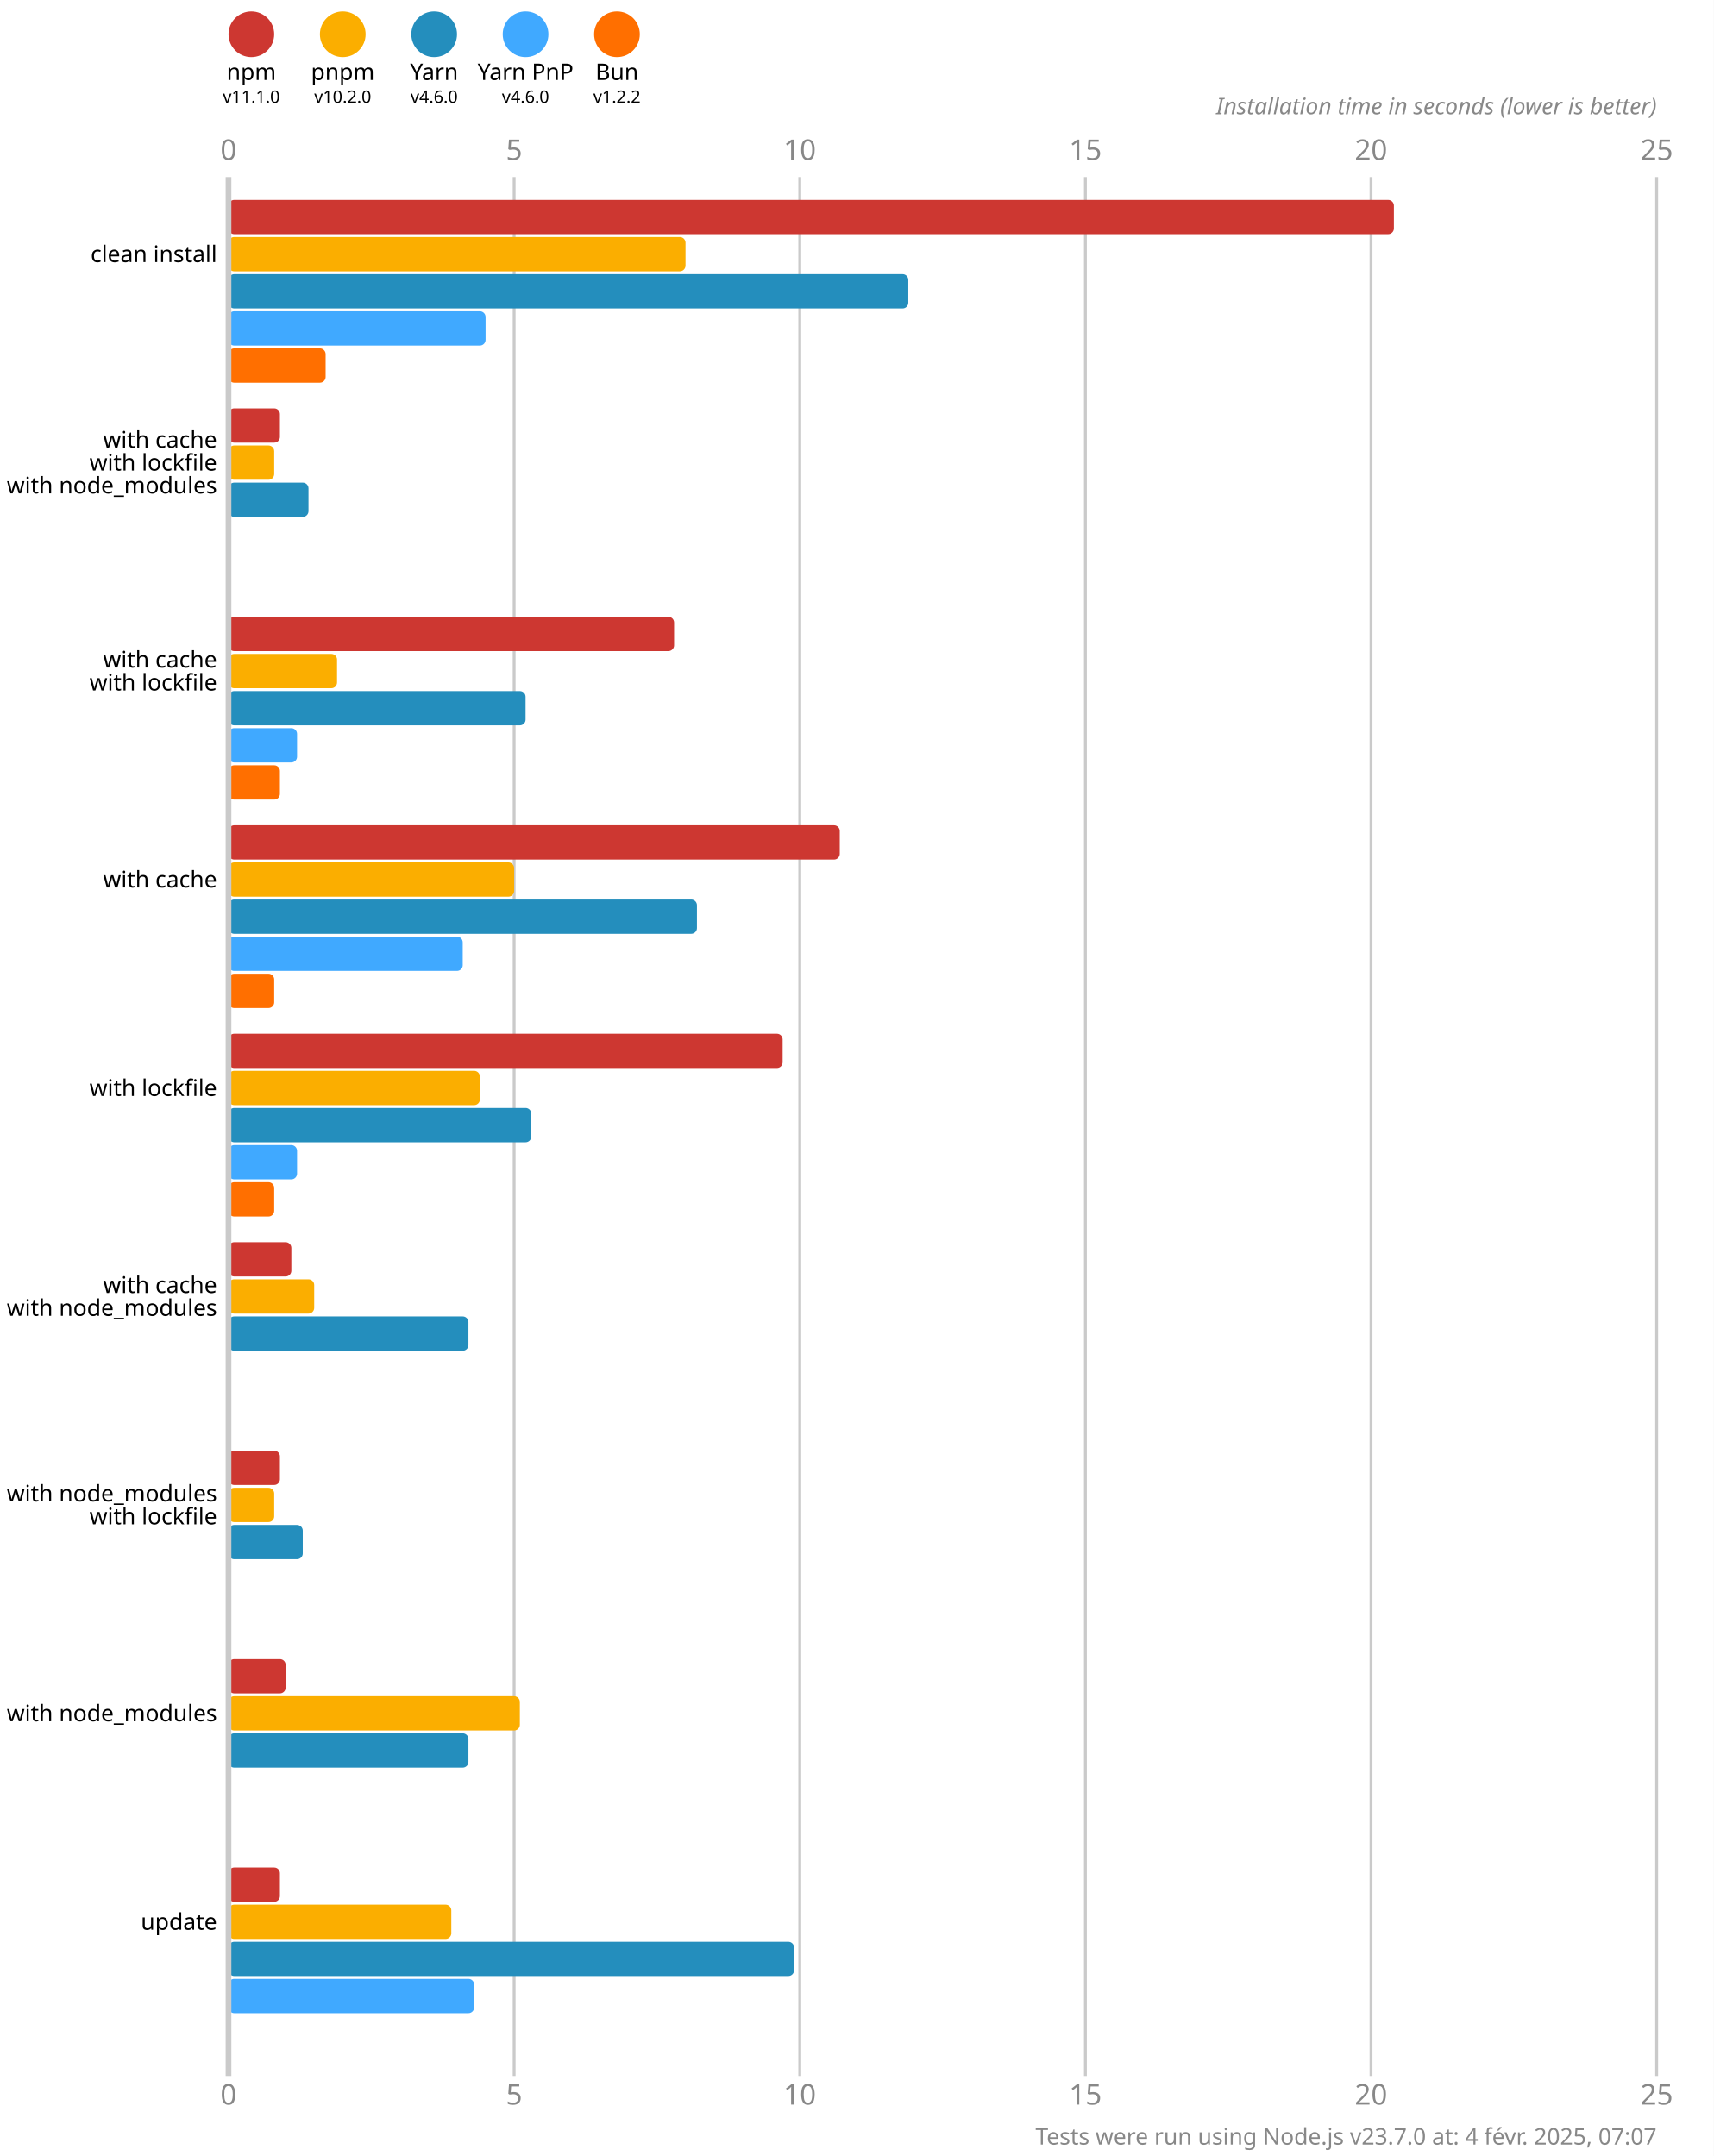
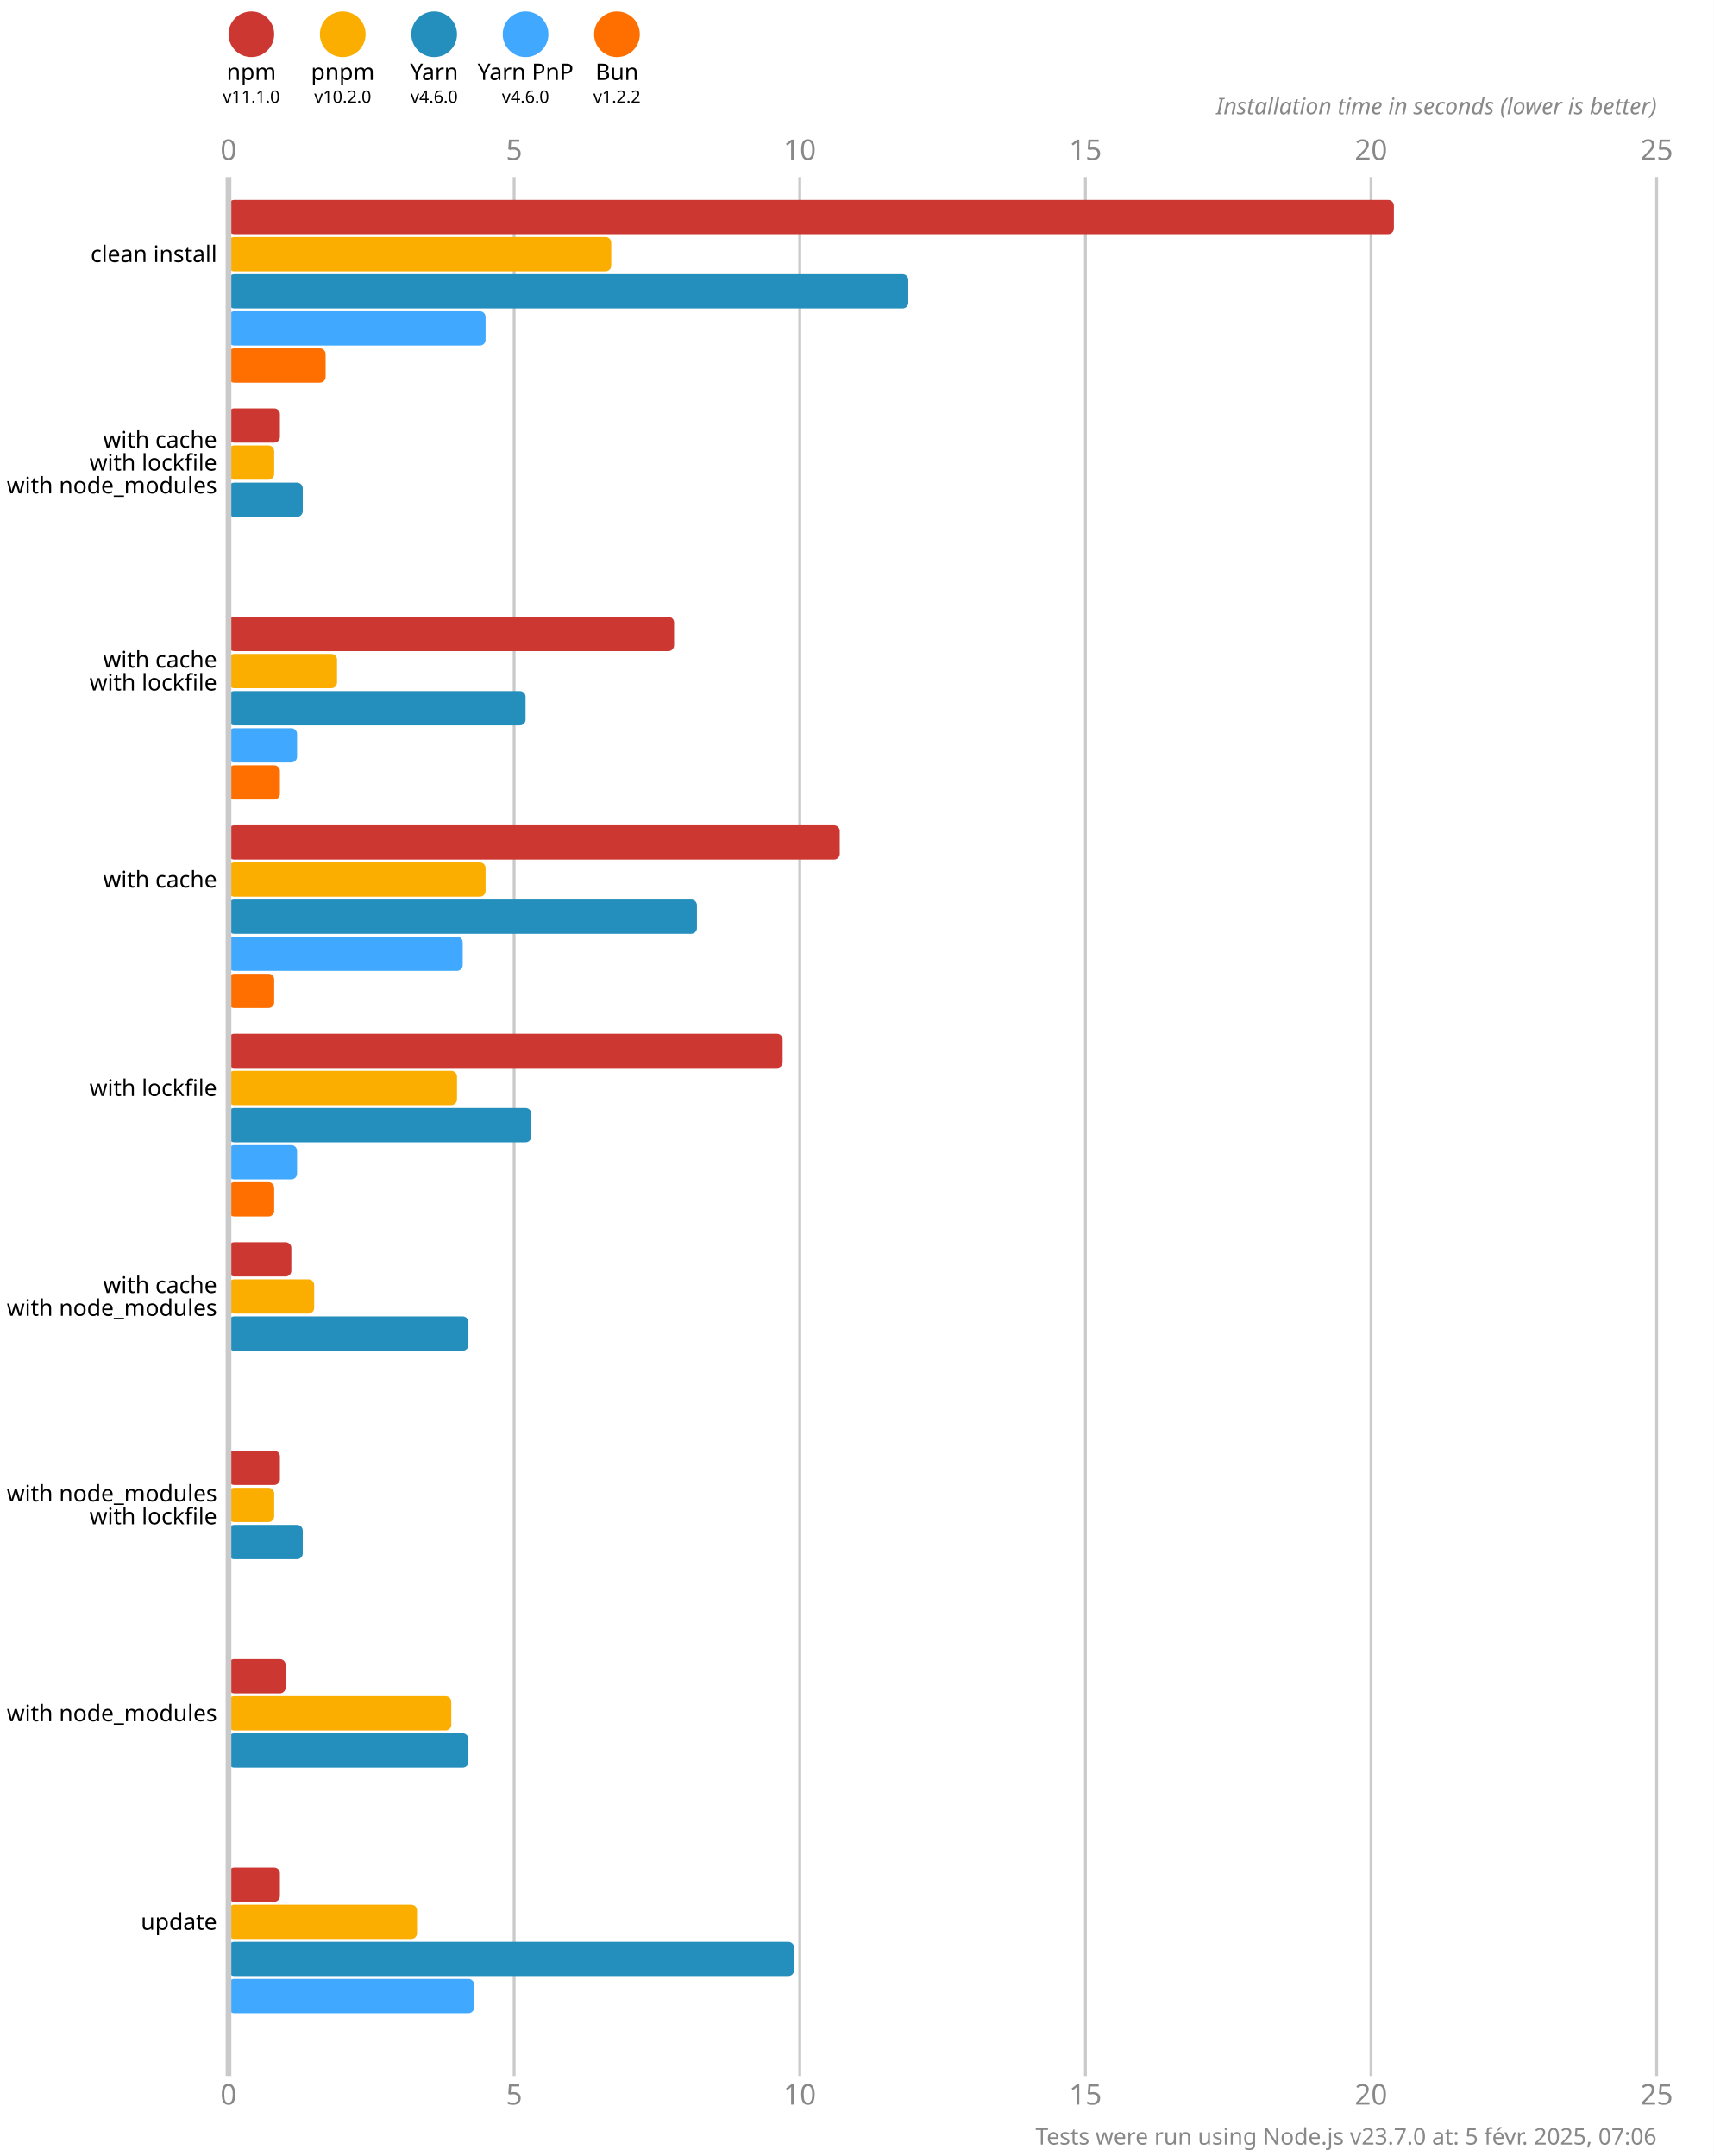
<svg xmlns="http://www.w3.org/2000/svg" version="1.1" viewBox="0 0 300 377.5">
  <style>
    .font { font-family: sans-serif; }
    .s3 { font-size: 3px; }
    .s4 { font-size: 4px; }
    .s5 { font-size: 5px; }
    .line { stroke: #cacaca; }
    .width { stroke-width: 0.5; }
    .text { fill: #888; }
  </style>
  <rect x="0" y="0" width="300" height="377.5" fill="#fff" />
  <circle cx="44" cy="6" r="4" fill="#cd3731" />
  <text x="44" y="14" class="font s4" text-anchor="middle">npm</text>
  <text x="44" y="18" class="font s3" text-anchor="middle">v11.1.0</text>
  <circle cx="60" cy="6" r="4" fill="#fbae00" />
  <text x="60" y="14" class="font s4" text-anchor="middle">pnpm</text>
  <text x="60" y="18" class="font s3" text-anchor="middle">v10.2.0</text>
  <circle cx="76" cy="6" r="4" fill="#248ebd" />
  <text x="76" y="14" class="font s4" text-anchor="middle">Yarn</text>
  <text x="76" y="18" class="font s3" text-anchor="middle">v4.6.0</text>
  <circle cx="92" cy="6" r="4" fill="#40a9ff" />
  <text x="92" y="14" class="font s4" text-anchor="middle">Yarn PnP</text>
  <text x="92" y="18" class="font s3" text-anchor="middle">v4.6.0</text>
  <circle cx="108" cy="6" r="4" fill="#ff6f00" />
  <text x="108" y="14" class="font s4" text-anchor="middle">Bun</text>
  <text x="108" y="18" class="font s3" text-anchor="middle">v1.2.2</text>
  <text x="40" y="28" class="font s5 text" text-anchor="middle">0</text>
  <text x="40" y="368.5" class="font s5 text" text-anchor="middle">0</text>
  <line x1="90" y1="31" x2="90" y2="363.5" class="line width" />
  <text x="90" y="28" class="font s5 text" text-anchor="middle">5</text>
  <text x="90" y="368.5" class="font s5 text" text-anchor="middle">5</text>
  <line x1="140" y1="31" x2="140" y2="363.5" class="line width" />
  <text x="140" y="28" class="font s5 text" text-anchor="middle">10</text>
  <text x="140" y="368.5" class="font s5 text" text-anchor="middle">10</text>
  <line x1="190" y1="31" x2="190" y2="363.5" class="line width" />
  <text x="190" y="28" class="font s5 text" text-anchor="middle">15</text>
  <text x="190" y="368.5" class="font s5 text" text-anchor="middle">15</text>
  <line x1="240" y1="31" x2="240" y2="363.5" class="line width" />
  <text x="240" y="28" class="font s5 text" text-anchor="middle">20</text>
  <text x="240" y="368.5" class="font s5 text" text-anchor="middle">20</text>
  <line x1="290" y1="31" x2="290" y2="363.5" class="line width" />
  <text x="290" y="28" class="font s5 text" text-anchor="middle">25</text>
  <text x="290" y="368.5" class="font s5 text" text-anchor="middle">25</text>
  <text x="290" y="20" class="font s4 text" font-style="italic" text-anchor="end">Installation time in seconds (lower is better)</text>
  <rect x="40" y="35" width="204" height="6" fill="#cd3731" rx="1" ry="1" />
-   <rect x="40" y="41.5" width="80" height="6" fill="#fbae00" rx="1" ry="1" />
+   <rect x="40" y="41.5" width="67" height="6" fill="#fbae00" rx="1" ry="1" />
  <rect x="40" y="48" width="119" height="6" fill="#248ebd" rx="1" ry="1" />
  <rect x="40" y="54.5" width="45" height="6" fill="#40a9ff" rx="1" ry="1" />
  <rect x="40" y="61" width="17" height="6" fill="#ff6f00" rx="1" ry="1" />
  <rect x="40" y="71.5" width="9" height="6" fill="#cd3731" rx="1" ry="1" />
  <rect x="40" y="78" width="8" height="6" fill="#fbae00" rx="1" ry="1" />
-   <rect x="40" y="84.5" width="14" height="6" fill="#248ebd" rx="1" ry="1" />
+   <rect x="40" y="84.5" width="13" height="6" fill="#248ebd" rx="1" ry="1" />
  <rect x="40" y="91" width="0" height="6" fill="#40a9ff" rx="1" ry="1" />
  <rect x="40" y="97.5" width="0" height="6" fill="#ff6f00" rx="1" ry="1" />
  <rect x="40" y="108" width="78" height="6" fill="#cd3731" rx="1" ry="1" />
  <rect x="40" y="114.5" width="19" height="6" fill="#fbae00" rx="1" ry="1" />
  <rect x="40" y="121" width="52" height="6" fill="#248ebd" rx="1" ry="1" />
  <rect x="40" y="127.5" width="12" height="6" fill="#40a9ff" rx="1" ry="1" />
  <rect x="40" y="134" width="9" height="6" fill="#ff6f00" rx="1" ry="1" />
  <rect x="40" y="144.5" width="107" height="6" fill="#cd3731" rx="1" ry="1" />
-   <rect x="40" y="151" width="50" height="6" fill="#fbae00" rx="1" ry="1" />
+   <rect x="40" y="151" width="45" height="6" fill="#fbae00" rx="1" ry="1" />
  <rect x="40" y="157.5" width="82" height="6" fill="#248ebd" rx="1" ry="1" />
  <rect x="40" y="164" width="41" height="6" fill="#40a9ff" rx="1" ry="1" />
  <rect x="40" y="170.5" width="8" height="6" fill="#ff6f00" rx="1" ry="1" />
  <rect x="40" y="181" width="97" height="6" fill="#cd3731" rx="1" ry="1" />
-   <rect x="40" y="187.5" width="44" height="6" fill="#fbae00" rx="1" ry="1" />
+   <rect x="40" y="187.5" width="40" height="6" fill="#fbae00" rx="1" ry="1" />
  <rect x="40" y="194" width="53" height="6" fill="#248ebd" rx="1" ry="1" />
  <rect x="40" y="200.5" width="12" height="6" fill="#40a9ff" rx="1" ry="1" />
  <rect x="40" y="207" width="8" height="6" fill="#ff6f00" rx="1" ry="1" />
  <rect x="40" y="217.5" width="11" height="6" fill="#cd3731" rx="1" ry="1" />
  <rect x="40" y="224" width="15" height="6" fill="#fbae00" rx="1" ry="1" />
  <rect x="40" y="230.5" width="42" height="6" fill="#248ebd" rx="1" ry="1" />
  <rect x="40" y="237" width="0" height="6" fill="#40a9ff" rx="1" ry="1" />
  <rect x="40" y="243.5" width="0" height="6" fill="#ff6f00" rx="1" ry="1" />
  <rect x="40" y="254" width="9" height="6" fill="#cd3731" rx="1" ry="1" />
  <rect x="40" y="260.5" width="8" height="6" fill="#fbae00" rx="1" ry="1" />
  <rect x="40" y="267" width="13" height="6" fill="#248ebd" rx="1" ry="1" />
  <rect x="40" y="273.5" width="0" height="6" fill="#40a9ff" rx="1" ry="1" />
  <rect x="40" y="280" width="0" height="6" fill="#ff6f00" rx="1" ry="1" />
  <rect x="40" y="290.5" width="10" height="6" fill="#cd3731" rx="1" ry="1" />
-   <rect x="40" y="297" width="51" height="6" fill="#fbae00" rx="1" ry="1" />
+   <rect x="40" y="297" width="39" height="6" fill="#fbae00" rx="1" ry="1" />
  <rect x="40" y="303.5" width="42" height="6" fill="#248ebd" rx="1" ry="1" />
  <rect x="40" y="310" width="0" height="6" fill="#40a9ff" rx="1" ry="1" />
  <rect x="40" y="316.5" width="0" height="6" fill="#ff6f00" rx="1" ry="1" />
  <rect x="40" y="327" width="9" height="6" fill="#cd3731" rx="1" ry="1" />
-   <rect x="40" y="333.5" width="39" height="6" fill="#fbae00" rx="1" ry="1" />
+   <rect x="40" y="333.5" width="33" height="6" fill="#fbae00" rx="1" ry="1" />
  <rect x="40" y="340" width="99" height="6" fill="#248ebd" rx="1" ry="1" />
  <rect x="40" y="346.5" width="43" height="6" fill="#40a9ff" rx="1" ry="1" />
  <rect x="40" y="353" width="0" height="6" fill="#ff6f00" rx="1" ry="1" />
  <line x1="40" y1="31" x2="40" y2="363.5" class="line" />
  <text x="38" y="44.5" class="font s4" dominant-baseline="middle" text-anchor="end">clean install</text>
  <text x="38" y="77" class="font s4" dominant-baseline="middle" text-anchor="end">with cache</text>
  <text x="38" y="81" class="font s4" dominant-baseline="middle" text-anchor="end">with lockfile</text>
  <text x="38" y="85" class="font s4" dominant-baseline="middle" text-anchor="end">with node_modules</text>
  <text x="38" y="115.5" class="font s4" dominant-baseline="middle" text-anchor="end">with cache</text>
  <text x="38" y="119.5" class="font s4" dominant-baseline="middle" text-anchor="end">with lockfile</text>
  <text x="38" y="154" class="font s4" dominant-baseline="middle" text-anchor="end">with cache</text>
  <text x="38" y="190.5" class="font s4" dominant-baseline="middle" text-anchor="end">with lockfile</text>
  <text x="38" y="225" class="font s4" dominant-baseline="middle" text-anchor="end">with cache</text>
  <text x="38" y="229" class="font s4" dominant-baseline="middle" text-anchor="end">with node_modules</text>
  <text x="38" y="261.5" class="font s4" dominant-baseline="middle" text-anchor="end">with node_modules</text>
  <text x="38" y="265.5" class="font s4" dominant-baseline="middle" text-anchor="end">with lockfile</text>
  <text x="38" y="300" class="font s4" dominant-baseline="middle" text-anchor="end">with node_modules</text>
  <text x="38" y="336.5" class="font s4" dominant-baseline="middle" text-anchor="end">update</text>
-   <text x="290" y="375.5" class="font s4 text" text-anchor="end">Tests were run using Node.js v23.7.0 at: 4 févr. 2025, 07:07</text>
+   <text x="290" y="375.5" class="font s4 text" text-anchor="end">Tests were run using Node.js v23.7.0 at: 5 févr. 2025, 07:06</text>
</svg>
